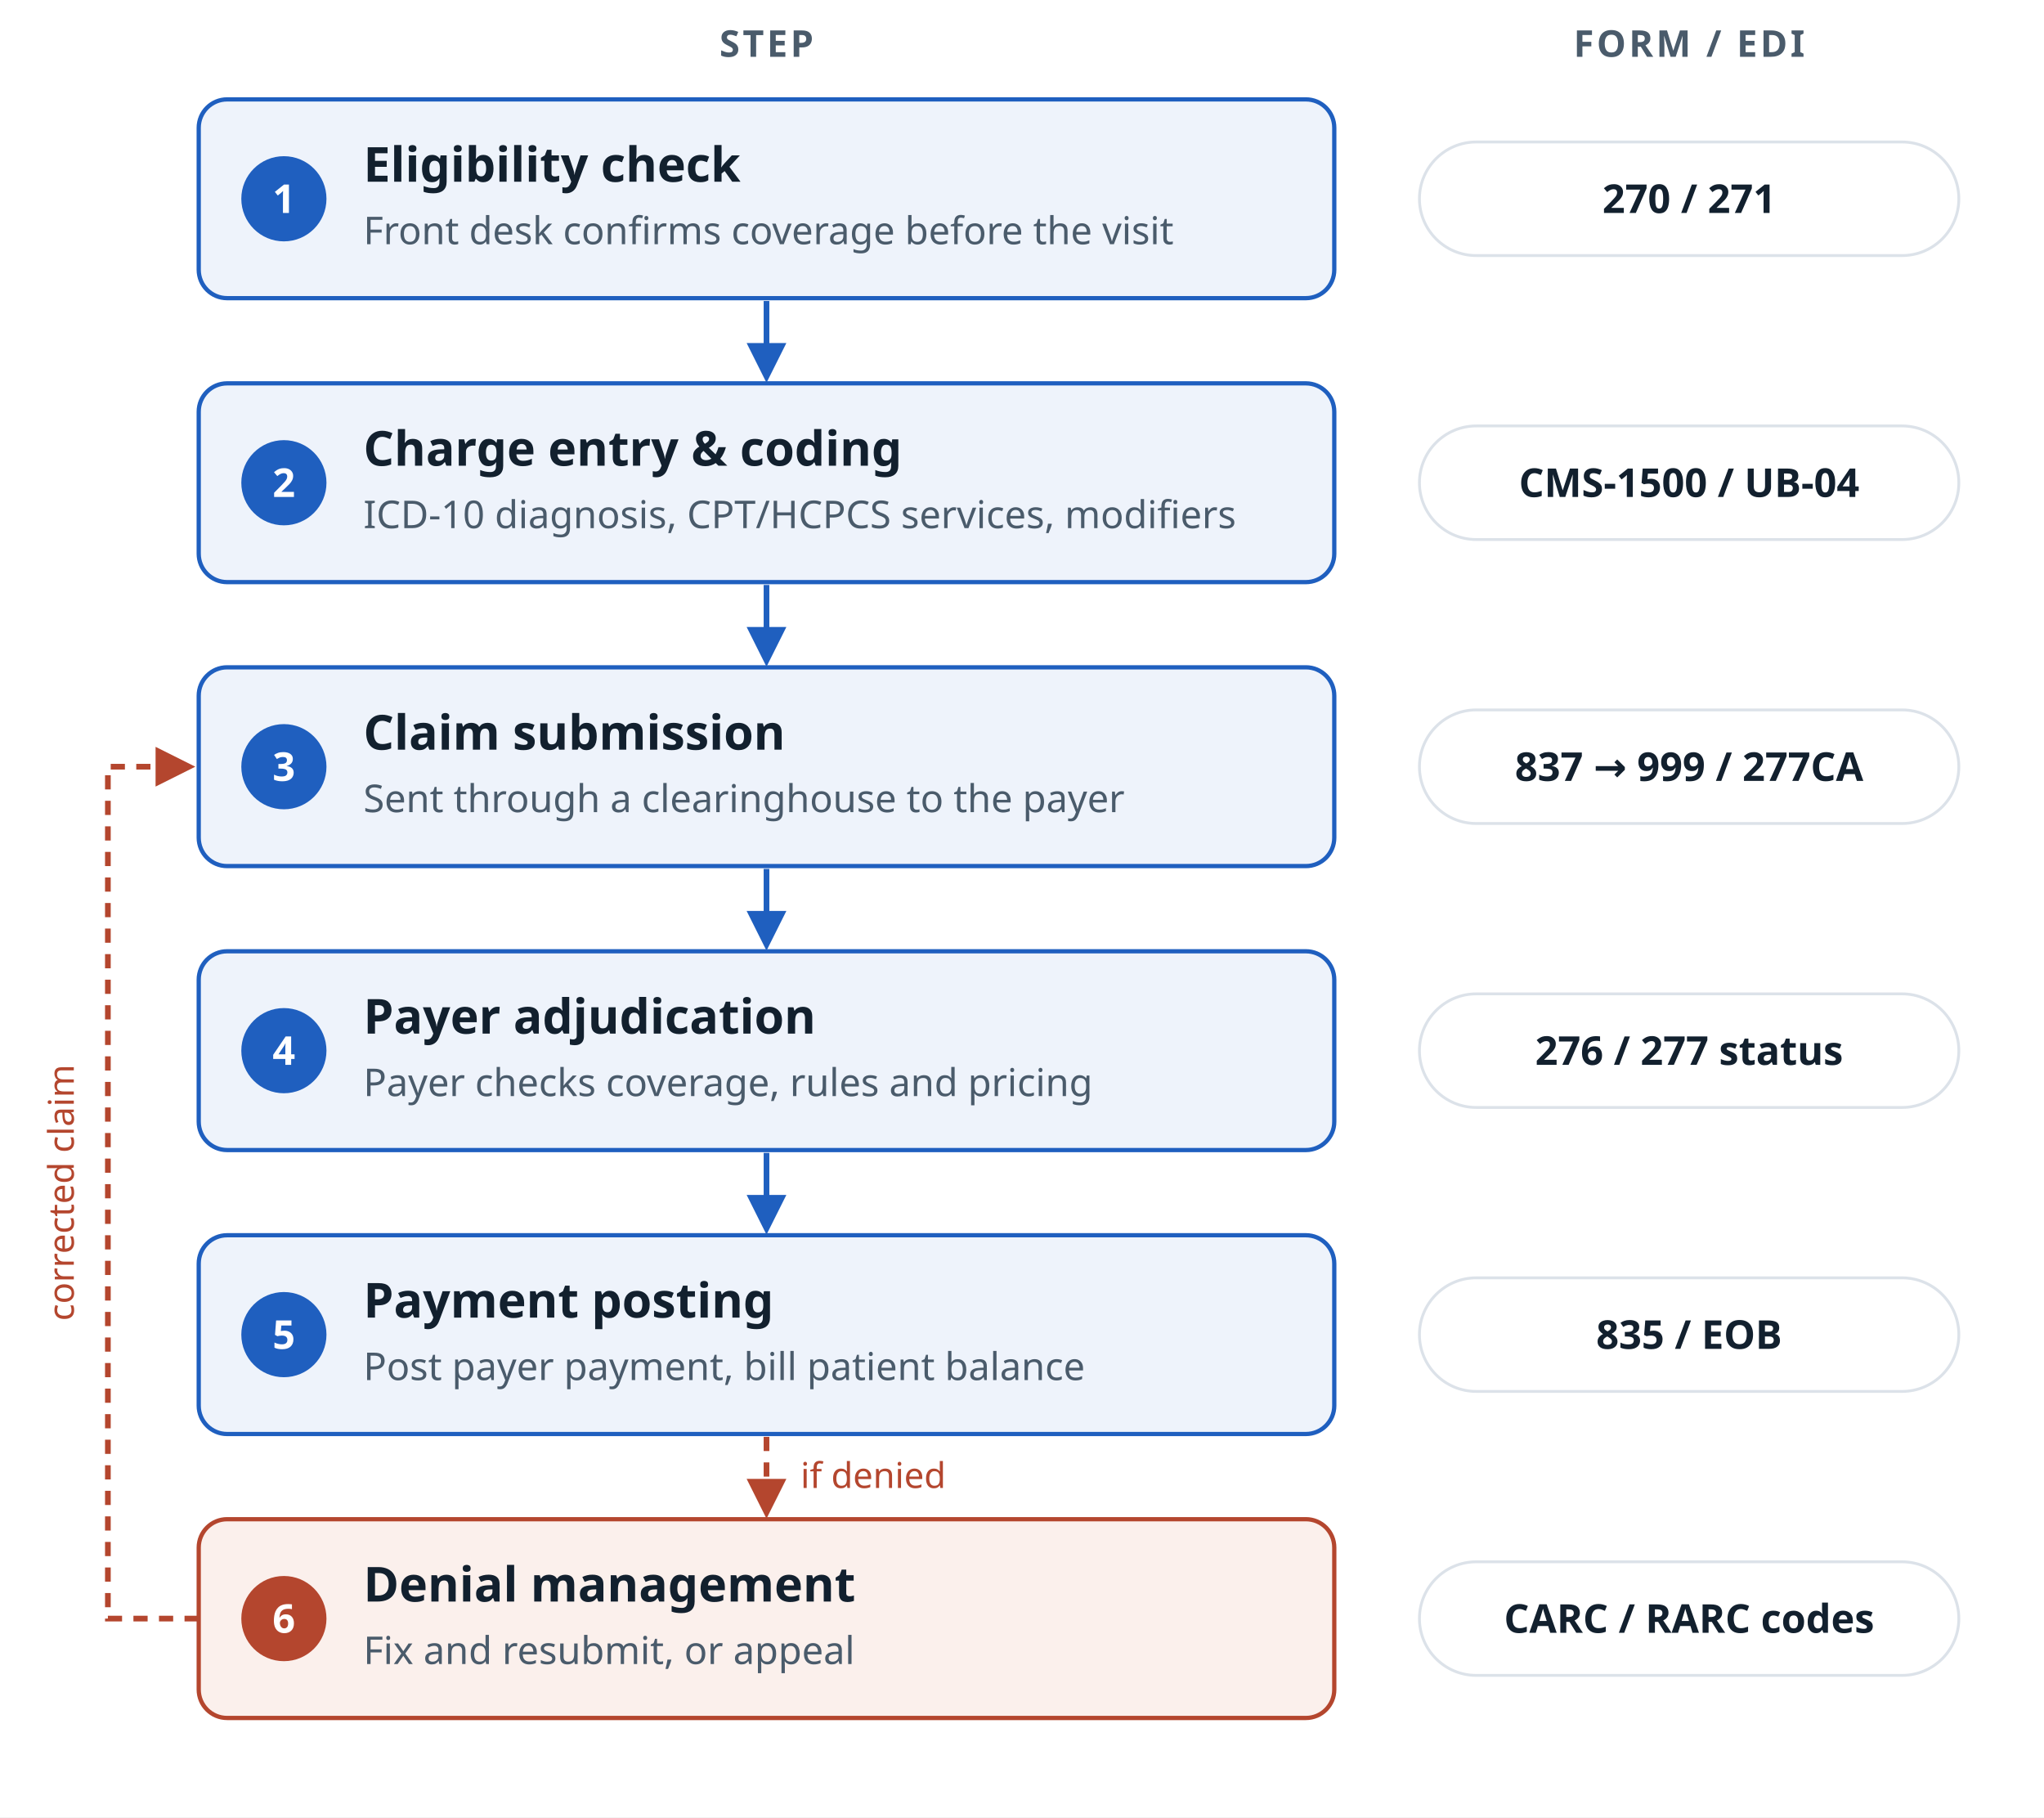
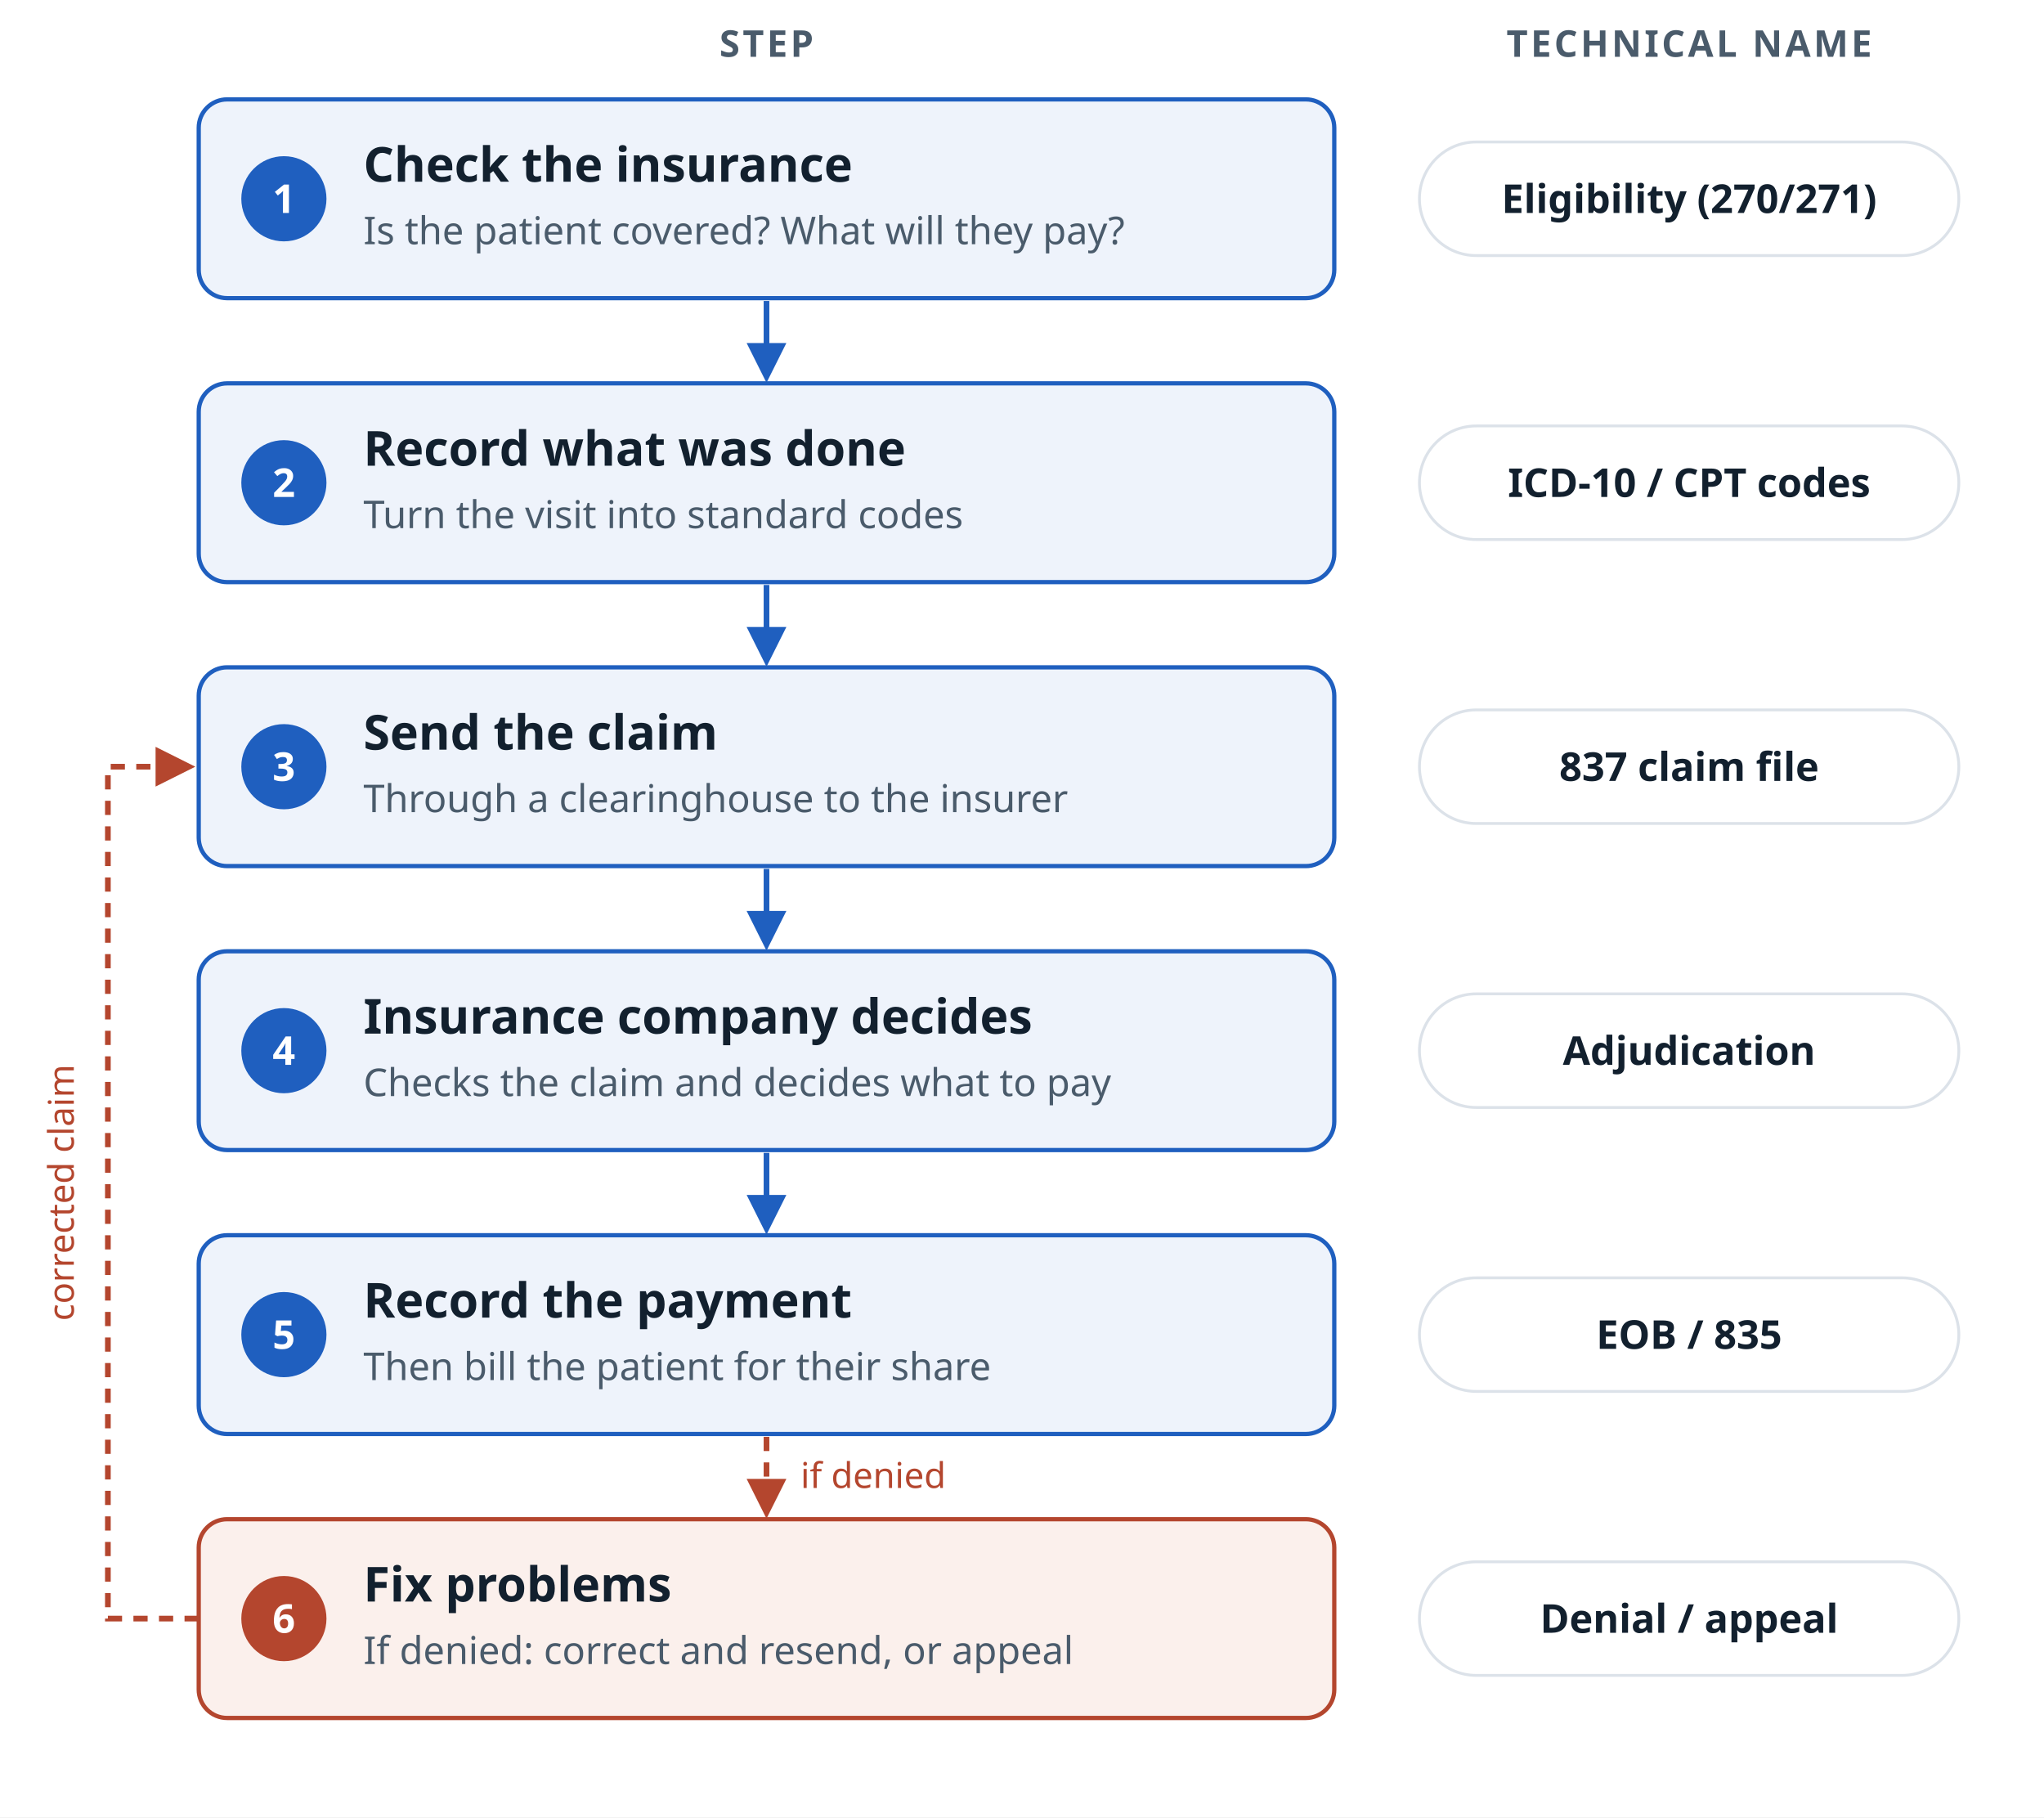
<svg xmlns="http://www.w3.org/2000/svg" viewBox="0 0 720 640" font-family="Manrope, 'Segoe UI', system-ui, sans-serif" role="img" aria-labelledby="t d">
  <defs>
    <marker id="a" viewBox="0 0 10 10" refX="8" refY="5" markerWidth="7" markerHeight="7" orient="auto-start-reverse">
      <path d="M0 0L10 5L0 10z" fill="#1F5FBF" />
    </marker>
    <marker id="r" viewBox="0 0 10 10" refX="8" refY="5" markerWidth="7" markerHeight="7" orient="auto-start-reverse">
      <path d="M0 0L10 5L0 10z" fill="#B4462E" />
    </marker>
  </defs>
  <rect width="720" height="640" fill="#FFFFFF" />
  <text x="270" y="20" text-anchor="middle" font-size="13" font-weight="700" fill="#4A5B6B" letter-spacing="1">STEP</text>
-   <text x="595" y="20" text-anchor="middle" font-size="13" font-weight="700" fill="#4A5B6B" letter-spacing="1">FORM / EDI</text>
+   <text x="595" y="20" text-anchor="middle" font-size="13" font-weight="700" fill="#4A5B6B" letter-spacing="1">TECHNICAL NAME</text>
  <g>
    <rect x="70" y="35" width="400" height="70" rx="10" fill="#EEF3FB" stroke="#1F5FBF" stroke-width="1.5" />
    <circle cx="100" cy="70" r="15" fill="#1F5FBF" />
    <text x="100" y="75" text-anchor="middle" font-size="14" font-weight="700" fill="#FFFFFF">1</text>
-     <text x="128" y="64" font-size="17" font-weight="700" fill="#12202E">Eligibility check</text>
-     <text x="128" y="86" font-size="13.5" fill="#4A5B6B">Front desk confirms coverage before the visit</text>
+     <text x="128" y="64" font-size="17" font-weight="700" fill="#12202E">Check the insurance</text>
+     <text x="128" y="86" font-size="13.5" fill="#4A5B6B">Is the patient covered? What will they pay?</text>
    <rect x="500" y="50" width="190" height="40" rx="20" fill="#FFFFFF" stroke="#DCE2E9" />
-     <text x="595" y="75" text-anchor="middle" font-size="14" font-weight="600" fill="#12202E">270 / 271</text>
+     <text x="595" y="75" text-anchor="middle" font-size="14" font-weight="600" fill="#12202E">Eligibility (270/271)</text>
  </g>
  <g>
    <rect x="70" y="135" width="400" height="70" rx="10" fill="#EEF3FB" stroke="#1F5FBF" stroke-width="1.5" />
    <circle cx="100" cy="170" r="15" fill="#1F5FBF" />
    <text x="100" y="175" text-anchor="middle" font-size="14" font-weight="700" fill="#FFFFFF">2</text>
-     <text x="128" y="164" font-size="17" font-weight="700" fill="#12202E">Charge entry &amp; coding</text>
-     <text x="128" y="186" font-size="13.5" fill="#4A5B6B">ICD-10 diagnosis, CPT/HCPCS services, modifiers</text>
+     <text x="128" y="164" font-size="17" font-weight="700" fill="#12202E">Record what was done</text>
+     <text x="128" y="186" font-size="13.5" fill="#4A5B6B">Turn the visit into standard codes</text>
    <rect x="500" y="150" width="190" height="40" rx="20" fill="#FFFFFF" stroke="#DCE2E9" />
-     <text x="595" y="175" text-anchor="middle" font-size="14" font-weight="600" fill="#12202E">CMS-1500 / UB-04</text>
+     <text x="595" y="175" text-anchor="middle" font-size="14" font-weight="600" fill="#12202E">ICD-10 / CPT codes</text>
  </g>
  <g>
    <rect x="70" y="235" width="400" height="70" rx="10" fill="#EEF3FB" stroke="#1F5FBF" stroke-width="1.5" />
    <circle cx="100" cy="270" r="15" fill="#1F5FBF" />
    <text x="100" y="275" text-anchor="middle" font-size="14" font-weight="700" fill="#FFFFFF">3</text>
-     <text x="128" y="264" font-size="17" font-weight="700" fill="#12202E">Claim submission</text>
-     <text x="128" y="286" font-size="13.5" fill="#4A5B6B">Sent through a clearinghouse to the payer</text>
+     <text x="128" y="264" font-size="17" font-weight="700" fill="#12202E">Send the claim</text>
+     <text x="128" y="286" font-size="13.5" fill="#4A5B6B">Through a clearinghouse to the insurer</text>
    <rect x="500" y="250" width="190" height="40" rx="20" fill="#FFFFFF" stroke="#DCE2E9" />
-     <text x="595" y="275" text-anchor="middle" font-size="14" font-weight="600" fill="#12202E">837 → 999 / 277CA</text>
+     <text x="595" y="275" text-anchor="middle" font-size="14" font-weight="600" fill="#12202E">837 claim file</text>
  </g>
  <g>
    <rect x="70" y="335" width="400" height="70" rx="10" fill="#EEF3FB" stroke="#1F5FBF" stroke-width="1.5" />
    <circle cx="100" cy="370" r="15" fill="#1F5FBF" />
    <text x="100" y="375" text-anchor="middle" font-size="14" font-weight="700" fill="#FFFFFF">4</text>
-     <text x="128" y="364" font-size="17" font-weight="700" fill="#12202E">Payer adjudication</text>
-     <text x="128" y="386" font-size="13.5" fill="#4A5B6B">Payer checks coverage, rules and pricing</text>
+     <text x="128" y="364" font-size="17" font-weight="700" fill="#12202E">Insurance company decides</text>
+     <text x="128" y="386" font-size="13.5" fill="#4A5B6B">Checks the claim and decides what to pay</text>
    <rect x="500" y="350" width="190" height="40" rx="20" fill="#FFFFFF" stroke="#DCE2E9" />
-     <text x="595" y="375" text-anchor="middle" font-size="14" font-weight="600" fill="#12202E">276 / 277 status</text>
+     <text x="595" y="375" text-anchor="middle" font-size="14" font-weight="600" fill="#12202E">Adjudication</text>
  </g>
  <g>
    <rect x="70" y="435" width="400" height="70" rx="10" fill="#EEF3FB" stroke="#1F5FBF" stroke-width="1.5" />
    <circle cx="100" cy="470" r="15" fill="#1F5FBF" />
    <text x="100" y="475" text-anchor="middle" font-size="14" font-weight="700" fill="#FFFFFF">5</text>
-     <text x="128" y="464" font-size="17" font-weight="700" fill="#12202E">Payment posting</text>
-     <text x="128" y="486" font-size="13.5" fill="#4A5B6B">Post payer payment, bill patient balance</text>
+     <text x="128" y="464" font-size="17" font-weight="700" fill="#12202E">Record the payment</text>
+     <text x="128" y="486" font-size="13.5" fill="#4A5B6B">Then bill the patient for their share</text>
    <rect x="500" y="450" width="190" height="40" rx="20" fill="#FFFFFF" stroke="#DCE2E9" />
-     <text x="595" y="475" text-anchor="middle" font-size="14" font-weight="600" fill="#12202E">835 / EOB</text>
+     <text x="595" y="475" text-anchor="middle" font-size="14" font-weight="600" fill="#12202E">EOB / 835</text>
  </g>
  <g>
    <rect x="70" y="535" width="400" height="70" rx="10" fill="#FBF0EC" stroke="#B4462E" stroke-width="1.5" />
    <circle cx="100" cy="570" r="15" fill="#B4462E" />
    <text x="100" y="575" text-anchor="middle" font-size="14" font-weight="700" fill="#FFFFFF">6</text>
-     <text x="128" y="564" font-size="17" font-weight="700" fill="#12202E">Denial management</text>
-     <text x="128" y="586" font-size="13.5" fill="#4A5B6B">Fix and resubmit, or appeal</text>
+     <text x="128" y="564" font-size="17" font-weight="700" fill="#12202E">Fix problems</text>
+     <text x="128" y="586" font-size="13.5" fill="#4A5B6B">If denied: correct and resend, or appeal</text>
    <rect x="500" y="550" width="190" height="40" rx="20" fill="#FFFFFF" stroke="#DCE2E9" />
-     <text x="595" y="575" text-anchor="middle" font-size="14" font-weight="600" fill="#12202E">CARC / RARC codes</text>
+     <text x="595" y="575" text-anchor="middle" font-size="14" font-weight="600" fill="#12202E">Denial / appeal</text>
  </g>
  <g stroke="#1F5FBF" stroke-width="2" fill="none" marker-end="url(#a)">
    <line x1="270" y1="106" x2="270" y2="132" />
    <line x1="270" y1="206" x2="270" y2="232" />
    <line x1="270" y1="306" x2="270" y2="332" />
    <line x1="270" y1="406" x2="270" y2="432" />
  </g>
  <line x1="270" y1="506" x2="270" y2="532" stroke="#B4462E" stroke-width="2" stroke-dasharray="5 4" marker-end="url(#r)" />
  <text x="282" y="524" font-size="12.5" fill="#B4462E">if denied</text>
  <path d="M70 570 H38 V270 H66" stroke="#B4462E" stroke-width="2" fill="none" stroke-dasharray="5 4" marker-end="url(#r)" />
  <text x="26" y="420" font-size="12.5" fill="#B4462E" transform="rotate(-90 26 420)" text-anchor="middle">corrected claim</text>
</svg>
